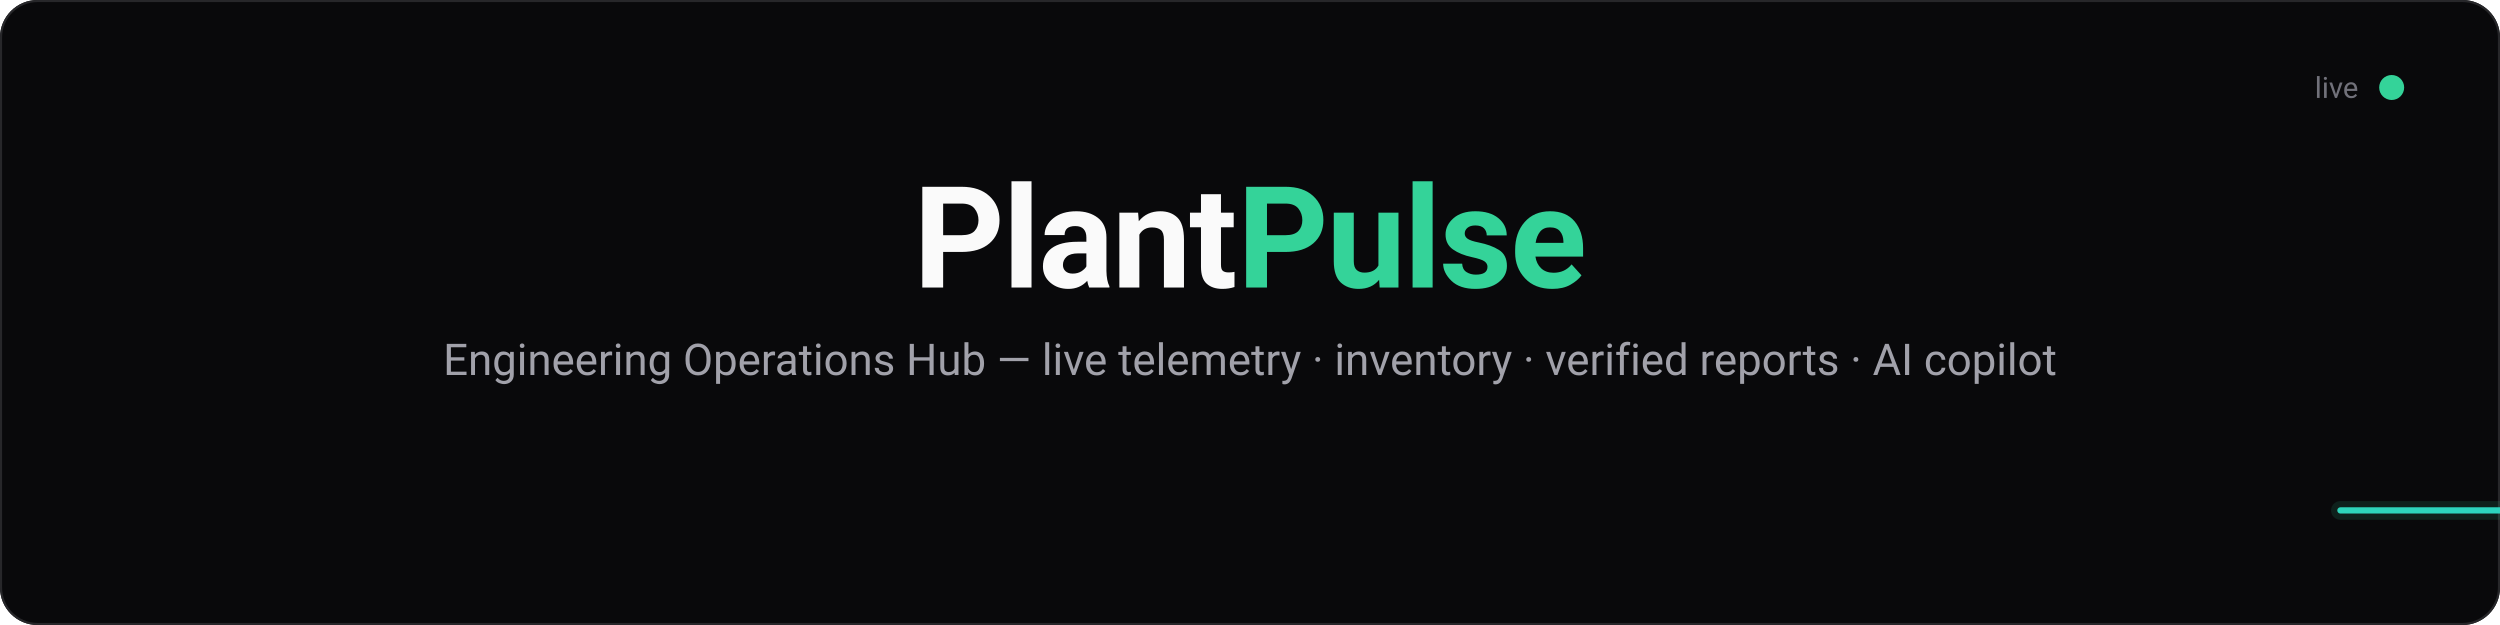
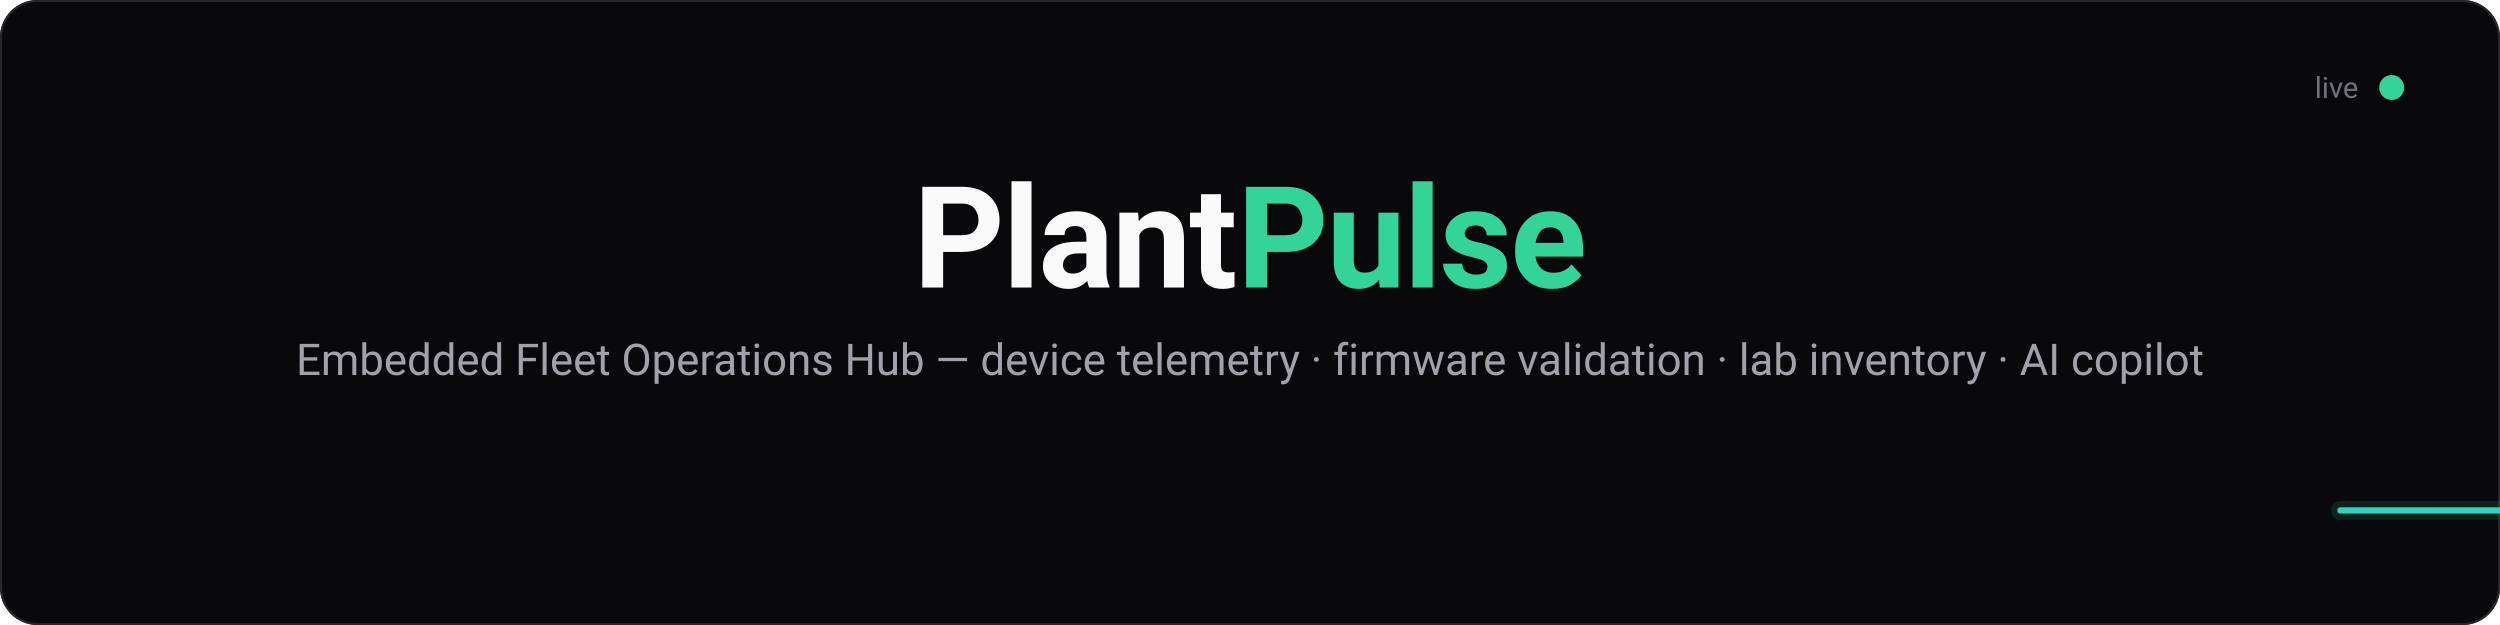
<svg xmlns="http://www.w3.org/2000/svg" width="1200" height="300" viewBox="0 0 1200 300" role="img" aria-label="PlantPulse — Engineering Operations Hub">
  <defs>
    <linearGradient id="pulse-grad" x1="0" y1="0" x2="1" y2="0">
      <stop offset="0" stop-color="#10b981" />
      <stop offset="0.5" stop-color="#34d399" />
      <stop offset="1" stop-color="#2dd4bf" />
    </linearGradient>
    <style>
      .trace {
        fill: none;
        stroke: url(#pulse-grad);
        stroke-width: 3;
        stroke-linecap: round;
        stroke-linejoin: round;
        stroke-dasharray: 1600;
        stroke-dashoffset: 1600;
        animation: draw 6s linear infinite;
      }
      .trace-glow {
        fill: none;
        stroke: #34d399;
        stroke-width: 9;
        stroke-linecap: round;
        stroke-linejoin: round;
        opacity: 0.12;
        stroke-dasharray: 1600;
        stroke-dashoffset: 1600;
        animation: draw 6s linear infinite;
      }
      @keyframes draw { to { stroke-dashoffset: 0; } }
      .beacon { animation: blink 2s ease-in-out infinite; }
      @keyframes blink { 0%, 100% { opacity: 1; } 50% { opacity: 0.25; } }
      .sans { font-family: -apple-system, "Segoe UI", Roboto, Helvetica, Arial, sans-serif; }
    </style>
  </defs>
  <rect width="1200" height="300" rx="18" fill="#09090b" />
  <rect x="0.5" y="0.5" width="1199" height="299" rx="17.5" fill="none" stroke="#27272a" />
  <circle class="beacon" cx="1148" cy="42" r="6" fill="#34d399" />
  <text class="sans" x="1132" y="47" text-anchor="end" font-size="14" fill="#71717a">live</text>
  <text class="sans" x="600" y="138" text-anchor="middle" font-size="68" font-weight="700" fill="#fafafa" letter-spacing="-1">Plant<tspan fill="#34d399">Pulse</tspan>
  </text>
-   <text class="sans" x="600" y="180" text-anchor="middle" font-size="21" fill="#a1a1aa">Engineering Operations Hub — live telemetry · inventory · verified reports · AI copilot</text>
+   <text class="sans" x="600" y="180" text-anchor="middle" font-size="21" fill="#a1a1aa">Embedded Fleet Operations Hub — device telemetry · firmware validation · lab inventory · AI copilot</text>
  <path class="trace-glow" d="M -10 245 H 150 l 12 -16 12 16 H 280 l 11 -52 14 82 10 -30 H 478 l 12 -16 12 16 H 622 l 11 -64 14 98 10 -34 H 838 l 12 -16 12 16 H 980 l 11 -48 14 76 10 -28 H 1210" />
  <path class="trace" d="M -10 245 H 150 l 12 -16 12 16 H 280 l 11 -52 14 82 10 -30 H 478 l 12 -16 12 16 H 622 l 11 -64 14 98 10 -34 H 838 l 12 -16 12 16 H 980 l 11 -48 14 76 10 -28 H 1210" />
</svg>
